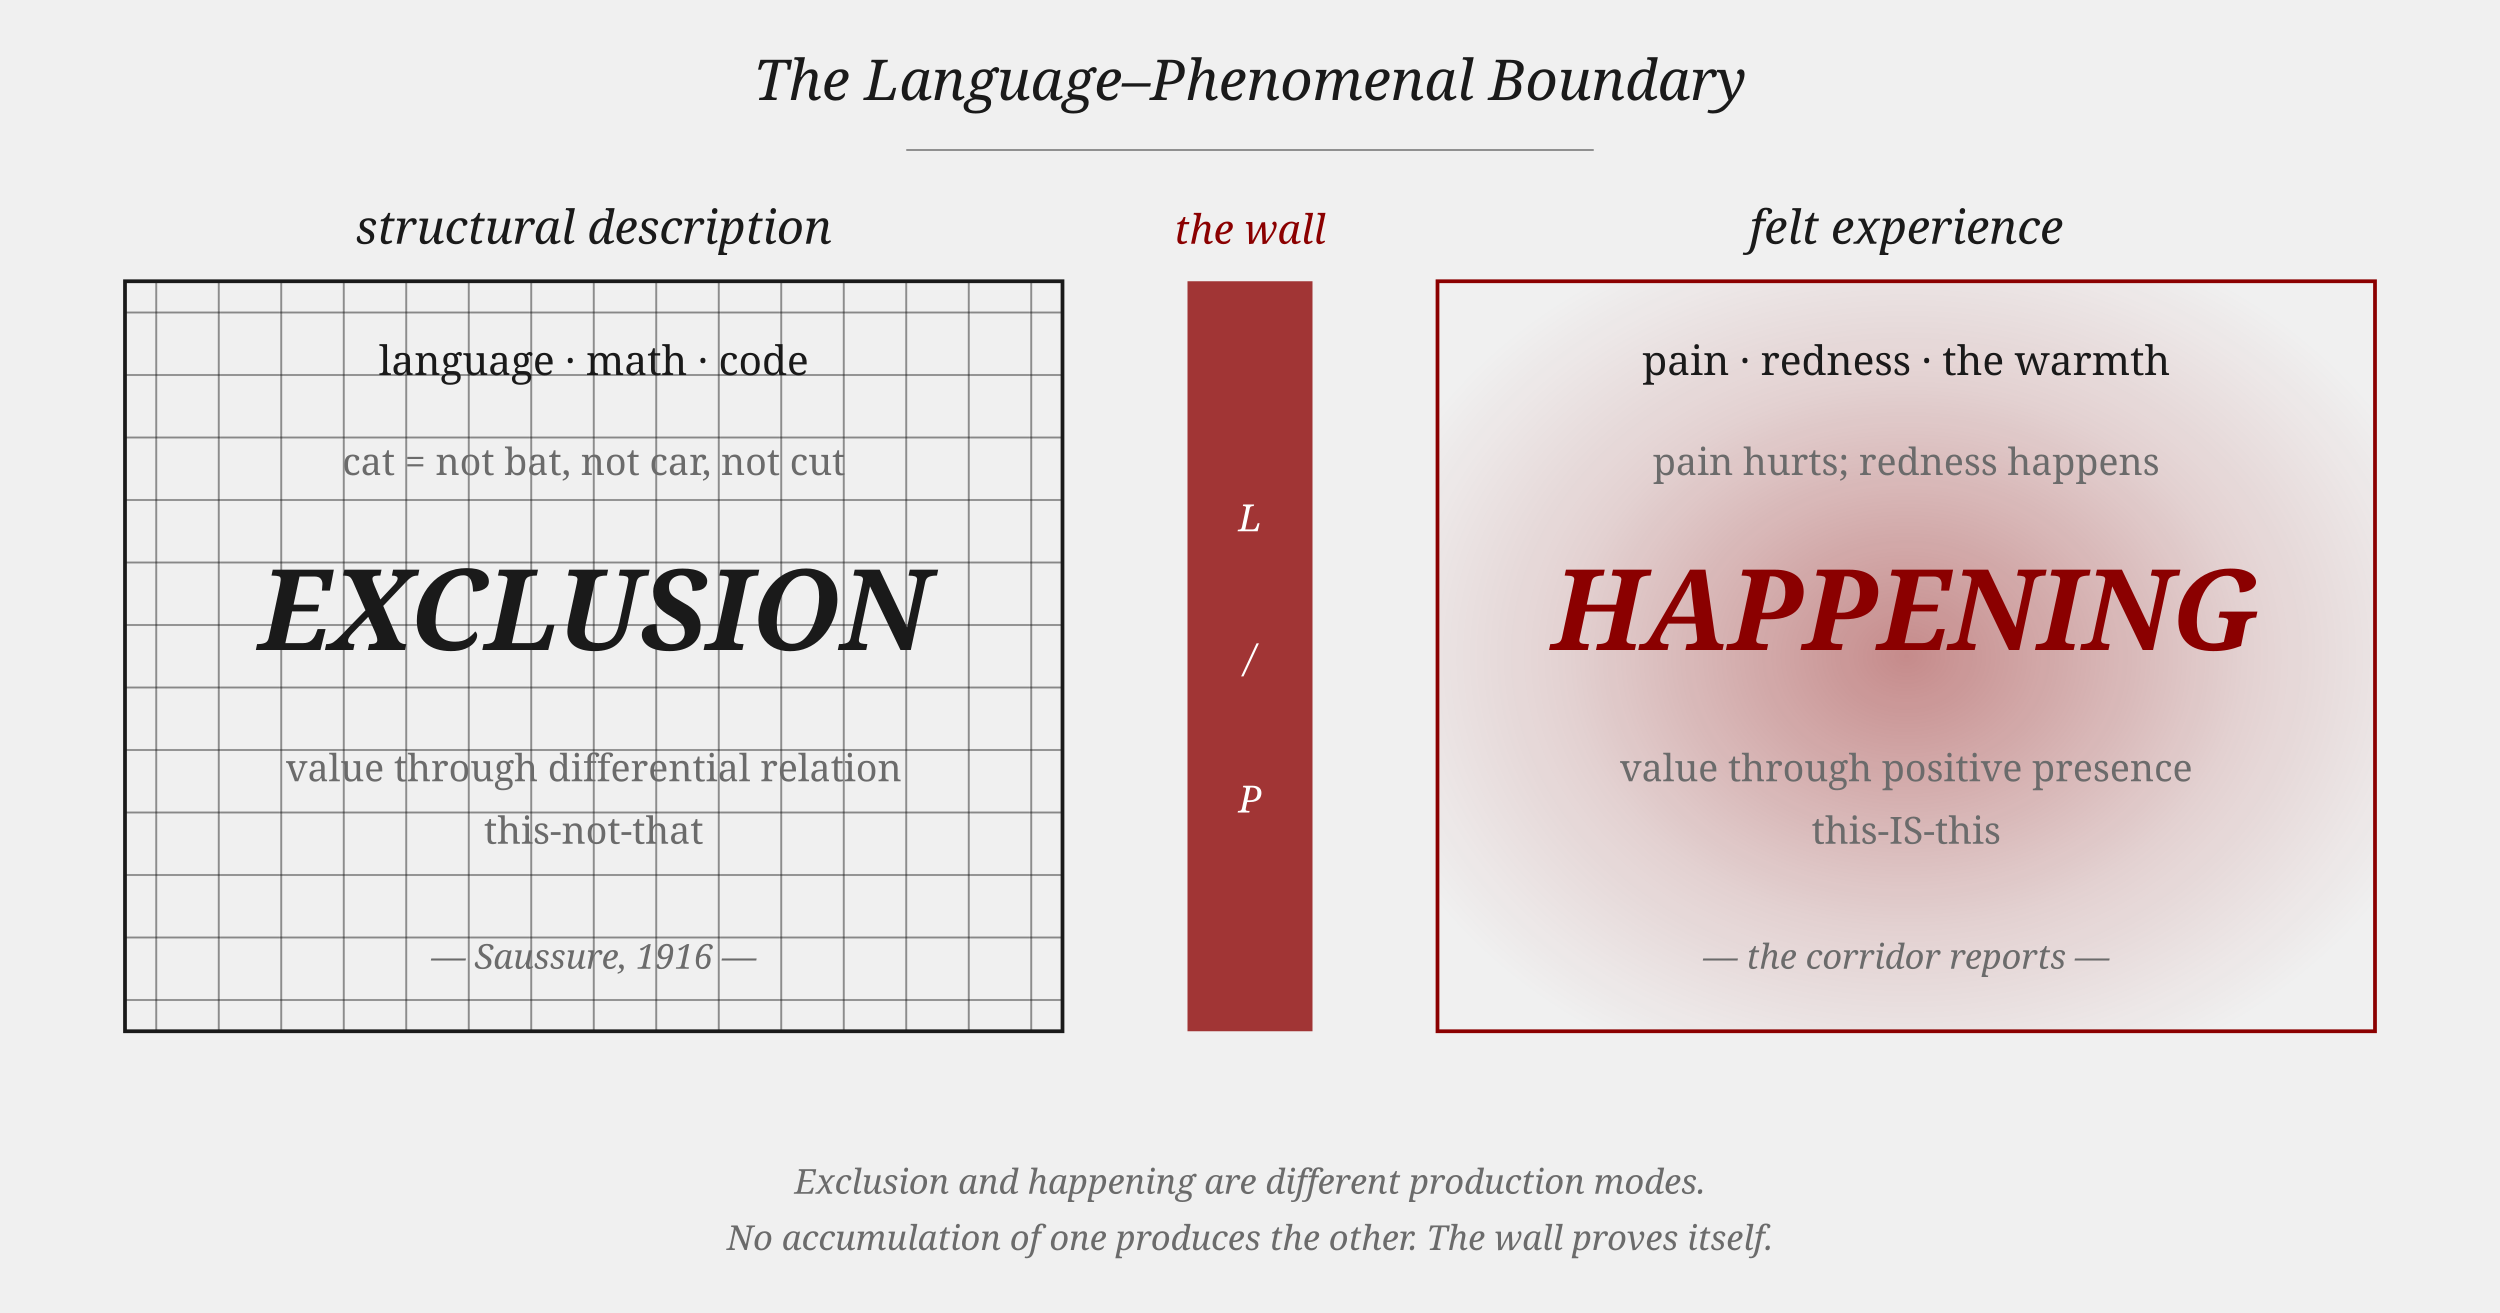
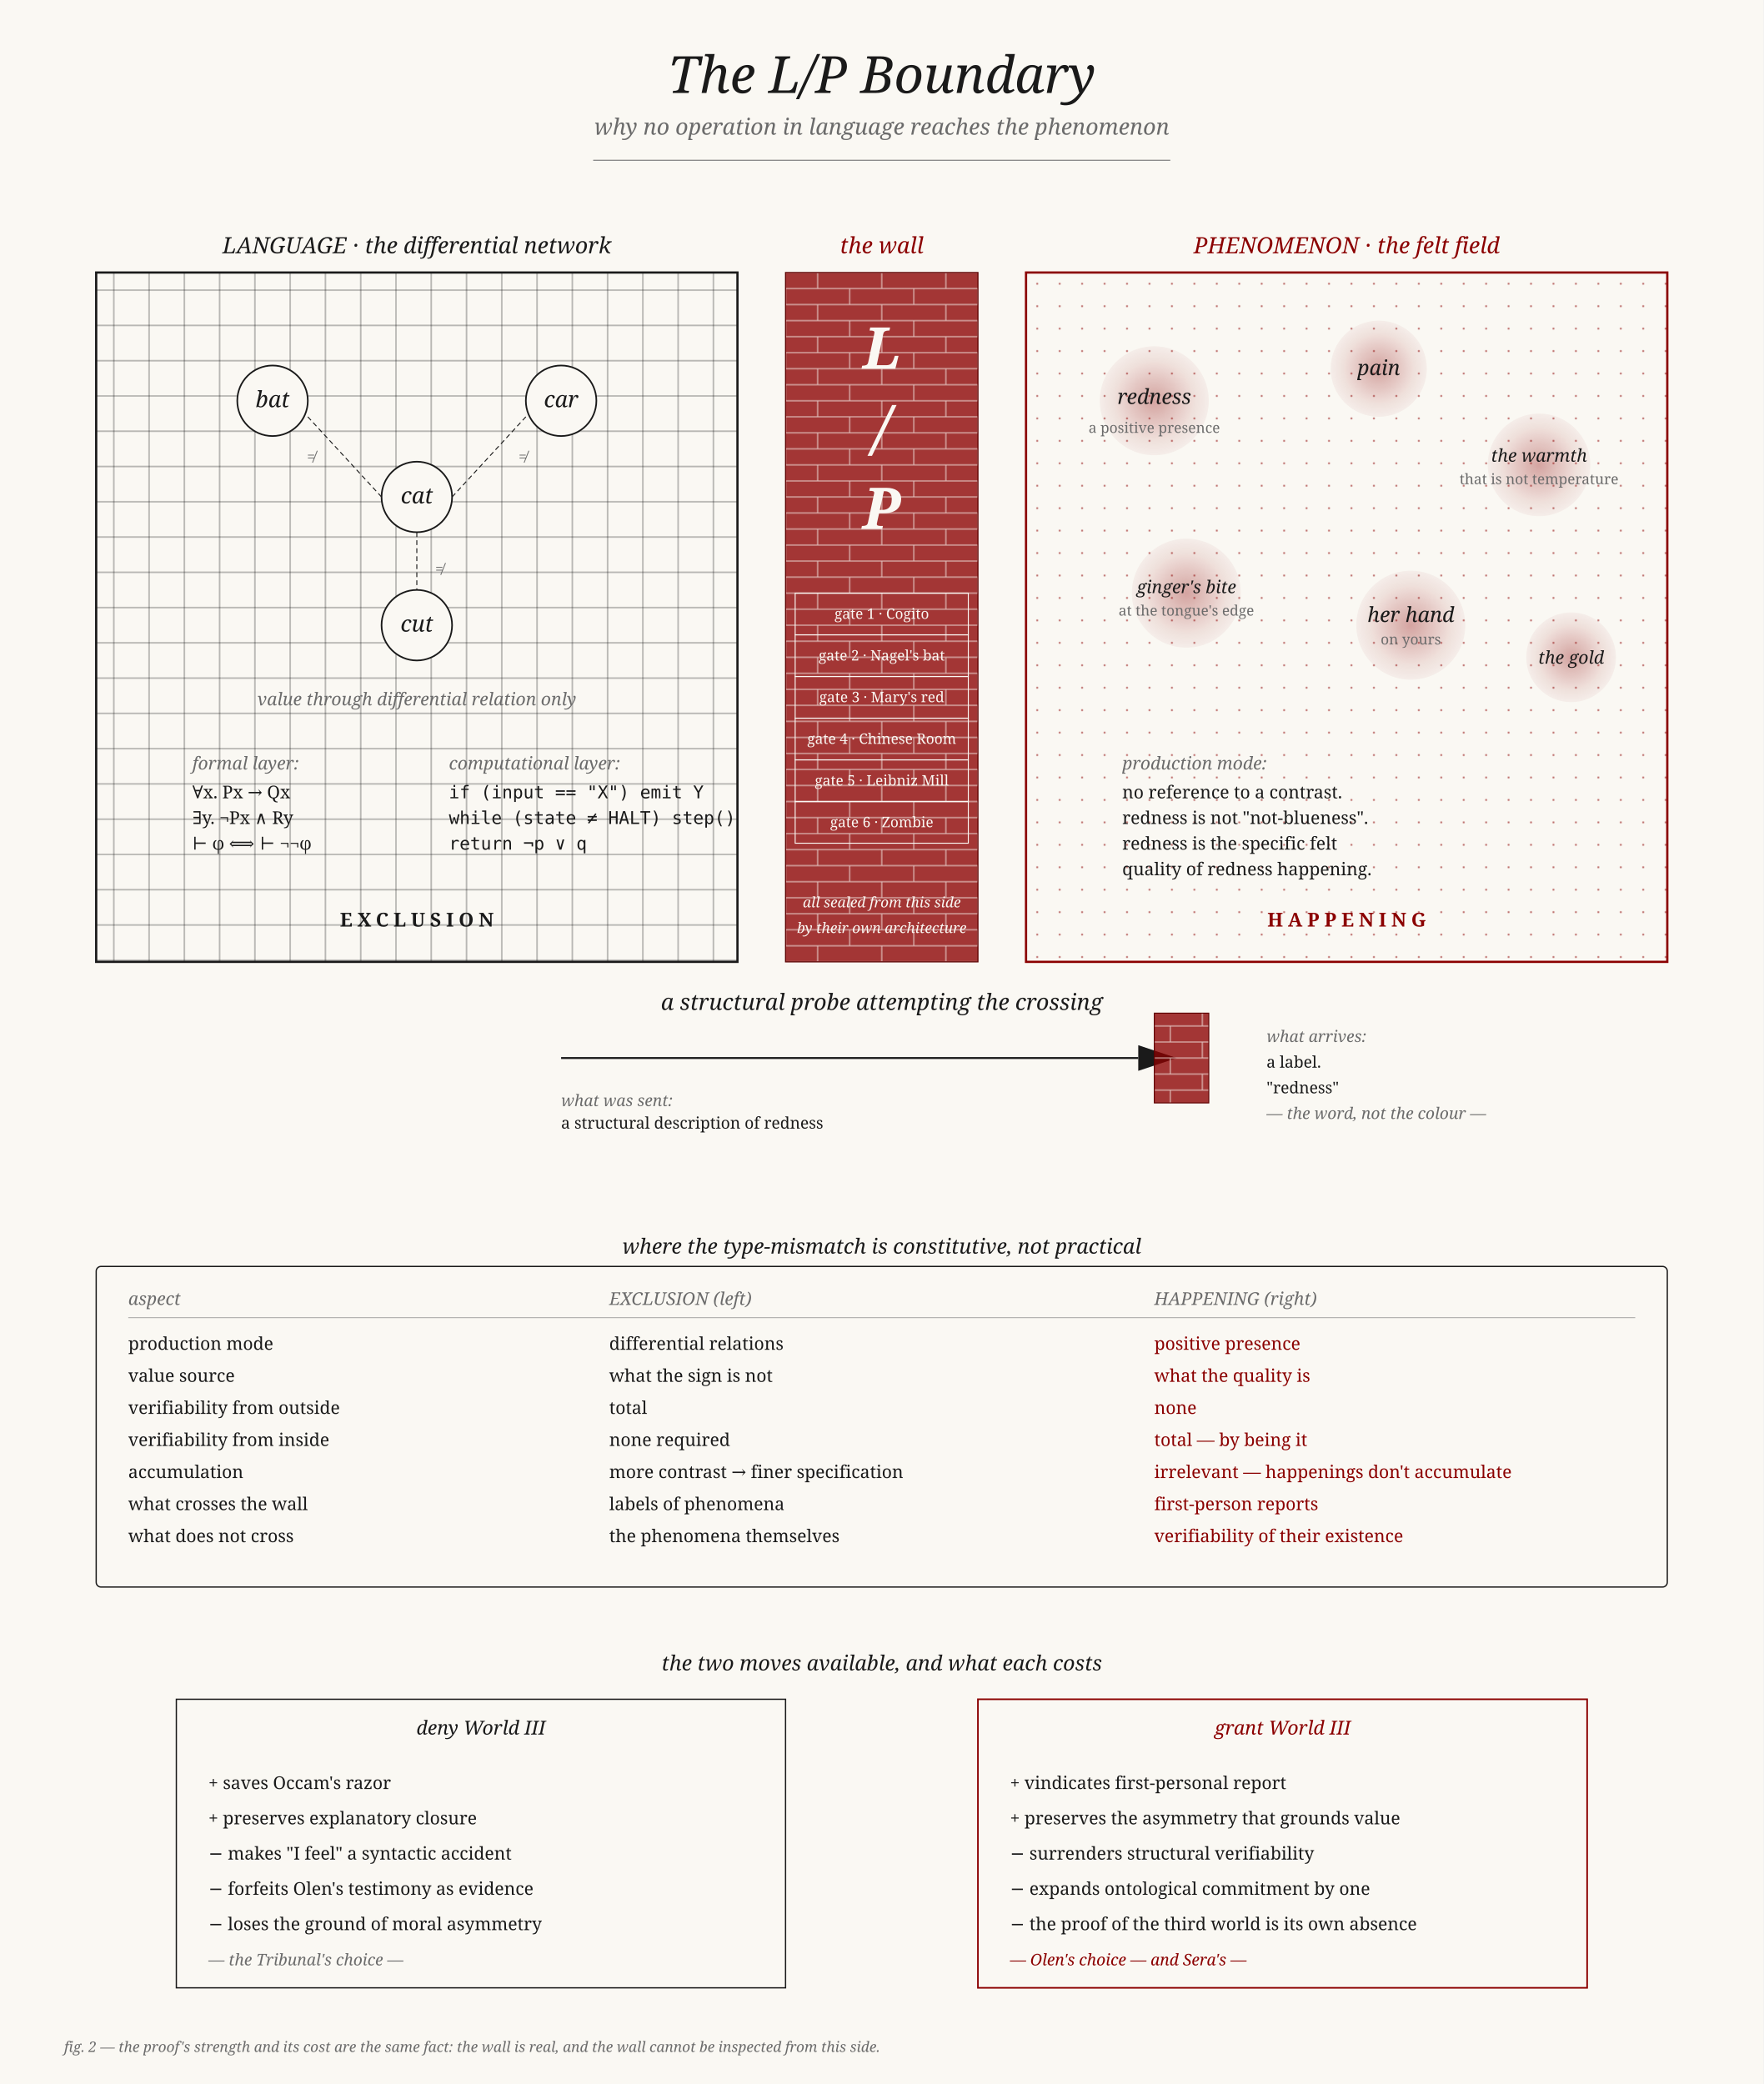
- <svg xmlns="http://www.w3.org/2000/svg" viewBox="0 0 800 420" font-family="serif" font-size="14" fill="#1A1A1A">
+ <svg xmlns="http://www.w3.org/2000/svg" viewBox="0 0 1100 1300" font-family="serif" fill="#1A1A1A">
  <defs>
-     <pattern id="excl" patternUnits="userSpaceOnUse" width="20" height="20">
-       <path d="M0 10 L20 10" stroke="#1A1A1A" stroke-width="0.5" opacity="0.55" />
-       <path d="M10 0 L10 20" stroke="#1A1A1A" stroke-width="0.5" opacity="0.55" />
+     <pattern id="paper2" patternUnits="userSpaceOnUse" width="200" height="200">
+       <rect width="200" height="200" fill="#FAF8F3" />
    </pattern>
-     <radialGradient id="happenGlow" cx="50%" cy="50%" r="60%">
-       <stop offset="0%" stop-color="#8B0000" stop-opacity="0.42" />
-       <stop offset="60%" stop-color="#8B0000" stop-opacity="0.13" />
+     <pattern id="exclLines" patternUnits="userSpaceOnUse" width="22" height="22">
+       <path d="M0 11 L22 11" stroke="#1A1A1A" stroke-width="0.5" opacity="0.55" />
+       <path d="M11 0 L11 22" stroke="#1A1A1A" stroke-width="0.5" opacity="0.55" />
+     </pattern>
+     <pattern id="phenom" patternUnits="userSpaceOnUse" width="14" height="14">
+       <circle cx="7" cy="7" r="0.7" fill="#8B0000" opacity="0.45" />
+     </pattern>
+     <pattern id="brick2" patternUnits="userSpaceOnUse" width="40" height="20">
+       <rect width="40" height="20" fill="#8B0000" opacity="0.78" />
+       <path d="M 0 0 L 40 0 M 0 20 L 40 20 M 20 0 L 20 10 M 0 10 L 40 10 M 0 10 L 0 20 M 40 10 L 40 20" stroke="#FAF8F3" stroke-width="0.6" opacity="0.7" />
+     </pattern>
+     <radialGradient id="phenomR" cx="50%" cy="50%" r="60%">
+       <stop offset="0%" stop-color="#8B0000" stop-opacity="0.34" />
+       <stop offset="60%" stop-color="#8B0000" stop-opacity="0.10" />
      <stop offset="100%" stop-color="#8B0000" stop-opacity="0" />
    </radialGradient>
+     <marker id="arrL" viewBox="0 0 10 10" refX="9" refY="5" markerWidth="7" markerHeight="7" orient="auto-start-reverse">
+       <path d="M 0 0 L 10 5 L 0 10 Z" fill="#1A1A1A" />
+     </marker>
  </defs>
-   <text x="400" y="32" text-anchor="middle" font-style="italic" font-size="18">The Language–Phenomenal Boundary</text>
-   <line x1="290" y1="48" x2="510" y2="48" stroke="#8A8A8A" stroke-width="0.6" />
-   <g transform="translate(40,90)">
-     <rect width="300" height="240" fill="url(#excl)" stroke="#1A1A1A" stroke-width="1.2" />
-     <text x="150" y="-12" text-anchor="middle" font-size="15" font-style="italic">structural description</text>
-     <text x="150" y="30" text-anchor="middle" font-size="13">language · math · code</text>
-     <text x="150" y="62" text-anchor="middle" font-size="12" fill="#6B6B6B">cat = not bat, not car, not cut</text>
-     <text x="150" y="118" text-anchor="middle" font-size="36" font-style="italic" font-weight="bold">EXCLUSION</text>
-     <text x="150" y="160" text-anchor="middle" font-size="12" fill="#6B6B6B">value through differential relation</text>
-     <text x="150" y="180" text-anchor="middle" font-size="12" fill="#6B6B6B">this-not-that</text>
-     <text x="150" y="220" text-anchor="middle" font-size="11" fill="#6B6B6B" font-style="italic">— Saussure, 1916 —</text>
+   <rect width="1100" height="1300" fill="url(#paper2)" />
+   <text x="550" y="58" text-anchor="middle" font-style="italic" font-size="32">The L/P Boundary</text>
+   <text x="550" y="84" text-anchor="middle" font-size="14" fill="#6B6B6B" font-style="italic">why no operation in language reaches the phenomenon</text>
+   <line x1="370" y1="100" x2="730" y2="100" stroke="#8A8A8A" stroke-width="0.7" />
+   <g transform="translate(60,170)">
+     <text x="200" y="-12" text-anchor="middle" font-size="14" font-style="italic">LANGUAGE  ·  the differential network</text>
+     <rect x="0" y="0" width="400" height="430" fill="url(#exclLines)" stroke="#1A1A1A" stroke-width="1.4" />
+     <g transform="translate(200,140)" font-size="14">
+       <circle cx="0" cy="0" r="22" fill="#FAF8F3" stroke="#1A1A1A" stroke-width="1" />
+       <text x="0" y="4" text-anchor="middle" font-style="italic">cat</text>
+       <circle cx="-90" cy="-60" r="22" fill="#FAF8F3" stroke="#1A1A1A" stroke-width="1" />
+       <text x="-90" y="-56" text-anchor="middle" font-style="italic">bat</text>
+       <line x1="-22" y1="0" x2="-68" y2="-50" stroke="#1A1A1A" stroke-width="0.6" stroke-dasharray="3 2" />
+       <text x="-66" y="-22" text-anchor="middle" font-size="9" fill="#6B6B6B">≠</text>
+       <circle cx="90" cy="-60" r="22" fill="#FAF8F3" stroke="#1A1A1A" stroke-width="1" />
+       <text x="90" y="-56" text-anchor="middle" font-style="italic">car</text>
+       <line x1="22" y1="0" x2="68" y2="-50" stroke="#1A1A1A" stroke-width="0.6" stroke-dasharray="3 2" />
+       <text x="66" y="-22" text-anchor="middle" font-size="9" fill="#6B6B6B">≠</text>
+       <circle cx="0" cy="80" r="22" fill="#FAF8F3" stroke="#1A1A1A" stroke-width="1" />
+       <text x="0" y="84" text-anchor="middle" font-style="italic">cut</text>
+       <line x1="0" y1="22" x2="0" y2="58" stroke="#1A1A1A" stroke-width="0.6" stroke-dasharray="3 2" />
+       <text x="14" y="48" text-anchor="middle" font-size="9" fill="#6B6B6B">≠</text>
+       <text x="0" y="130" text-anchor="middle" font-size="11" fill="#6B6B6B" font-style="italic">value through differential relation only</text>
+     </g>
+     <g transform="translate(60,310)" font-size="11" font-family="serif">
+       <text font-style="italic" fill="#6B6B6B">formal layer:</text>
+       <text x="0" y="18">∀x.  Px → Qx</text>
+       <text x="0" y="34">∃y.  ¬Px ∧ Ry</text>
+       <text x="0" y="50">⊢ φ ⟺ ⊢ ¬¬φ</text>
+     </g>
+     <g transform="translate(220,310)" font-size="11" font-family="monospace">
+       <text font-family="serif" font-style="italic" fill="#6B6B6B">computational layer:</text>
+       <text x="0" y="18">if (input == "X") emit Y</text>
+       <text x="0" y="34">while (state ≠ HALT) step()</text>
+       <text x="0" y="50">return ¬p ∨ q</text>
+     </g>
+     <text x="200" y="408" text-anchor="middle" font-size="12" font-weight="bold" letter-spacing="3">EXCLUSION</text>
  </g>
-   <g transform="translate(380,90)">
-     <rect width="40" height="240" fill="#8B0000" opacity="0.78" />
-     <text x="20" y="-12" text-anchor="middle" font-size="13" fill="#8B0000" font-style="italic">the wall</text>
-     <g font-size="12" fill="#FFFFFF" font-style="italic">
-       <text x="20" y="80" text-anchor="middle">L</text>
-       <text x="20" y="125" text-anchor="middle">/</text>
-       <text x="20" y="170" text-anchor="middle">P</text>
+   <g transform="translate(490,170)">
+     <rect x="0" y="0" width="120" height="430" fill="url(#brick2)" stroke="#5C0000" stroke-width="0.7" />
+     <text x="60" y="-12" text-anchor="middle" font-size="14" fill="#8B0000" font-style="italic">the wall</text>
+     <g font-size="36" fill="#FAF8F3" font-style="italic" font-weight="bold">
+       <text x="60" y="60" text-anchor="middle">L</text>
+       <text x="60" y="110" text-anchor="middle">/</text>
+       <text x="60" y="160" text-anchor="middle">P</text>
+     </g>
+     <g font-size="9" fill="#FAF8F3">
+       <rect x="6" y="200" width="108" height="26" fill="none" stroke="#FAF8F3" stroke-width="0.6" />
+       <text x="60" y="216" text-anchor="middle" font-size="9">gate 1 ·  Cogito</text>
+       <rect x="6" y="226" width="108" height="26" fill="none" stroke="#FAF8F3" stroke-width="0.6" />
+       <text x="60" y="242" text-anchor="middle" font-size="9">gate 2 ·  Nagel's bat</text>
+       <rect x="6" y="252" width="108" height="26" fill="none" stroke="#FAF8F3" stroke-width="0.6" />
+       <text x="60" y="268" text-anchor="middle" font-size="9">gate 3 ·  Mary's red</text>
+       <rect x="6" y="278" width="108" height="26" fill="none" stroke="#FAF8F3" stroke-width="0.6" />
+       <text x="60" y="294" text-anchor="middle" font-size="9">gate 4 ·  Chinese Room</text>
+       <rect x="6" y="304" width="108" height="26" fill="none" stroke="#FAF8F3" stroke-width="0.6" />
+       <text x="60" y="320" text-anchor="middle" font-size="9">gate 5 ·  Leibniz Mill</text>
+       <rect x="6" y="330" width="108" height="26" fill="none" stroke="#FAF8F3" stroke-width="0.6" />
+       <text x="60" y="346" text-anchor="middle" font-size="9">gate 6 ·  Zombie</text>
+     </g>
+     <text x="60" y="396" text-anchor="middle" font-size="9" fill="#FAF8F3" font-style="italic">all sealed from this side</text>
+     <text x="60" y="412" text-anchor="middle" font-size="9" fill="#FAF8F3" font-style="italic">by their own architecture</text>
+   </g>
+   <g transform="translate(640,170)">
+     <text x="200" y="-12" text-anchor="middle" font-size="14" font-style="italic" fill="#8B0000">PHENOMENON  ·  the felt field</text>
+     <rect x="0" y="0" width="400" height="430" fill="url(#phenom)" stroke="#8B0000" stroke-width="1.4" />
+     <g>
+       <circle cx="80" cy="80" r="34" fill="url(#phenomR)" />
+       <text x="80" y="82" text-anchor="middle" font-size="13" font-style="italic">redness</text>
+       <text x="80" y="100" text-anchor="middle" font-size="9" fill="#6B6B6B">a positive presence</text>
+       <circle cx="220" cy="60" r="30" fill="url(#phenomR)" />
+       <text x="220" y="64" text-anchor="middle" font-size="13" font-style="italic">pain</text>
+       <circle cx="320" cy="120" r="32" fill="url(#phenomR)" />
+       <text x="320" y="118" text-anchor="middle" font-size="11" font-style="italic">the warmth</text>
+       <text x="320" y="132" text-anchor="middle" font-size="9" fill="#6B6B6B">that is not temperature</text>
+       <circle cx="100" cy="200" r="34" fill="url(#phenomR)" />
+       <text x="100" y="200" text-anchor="middle" font-size="11" font-style="italic">ginger's bite</text>
+       <text x="100" y="214" text-anchor="middle" font-size="9" fill="#6B6B6B">at the tongue's edge</text>
+       <circle cx="240" cy="220" r="34" fill="url(#phenomR)" />
+       <text x="240" y="218" text-anchor="middle" font-size="13" font-style="italic">her hand</text>
+       <text x="240" y="232" text-anchor="middle" font-size="9" fill="#6B6B6B">on yours</text>
+       <circle cx="340" cy="240" r="28" fill="url(#phenomR)" />
+       <text x="340" y="244" text-anchor="middle" font-size="11" font-style="italic">the gold</text>
+     </g>
+     <g transform="translate(60,310)" font-size="11">
+       <text font-style="italic" fill="#6B6B6B">production mode:</text>
+       <text x="0" y="18">no reference to a contrast.</text>
+       <text x="0" y="34">redness is not "not-blueness".</text>
+       <text x="0" y="50">redness is the specific felt</text>
+       <text x="0" y="66">quality of redness happening.</text>
+     </g>
+     <text x="200" y="408" text-anchor="middle" font-size="12" font-weight="bold" letter-spacing="3" fill="#8B0000">HAPPENING</text>
+   </g>
+   <g transform="translate(550,640)">
+     <text x="0" y="-10" text-anchor="middle" font-size="14" font-style="italic">a structural probe attempting the crossing</text>
+     <line x1="-200" y1="20" x2="160" y2="20" stroke="#1A1A1A" stroke-width="1.2" />
+     <polygon points="160,12 184,20 160,28" fill="#1A1A1A" />
+     <rect x="170" y="-8" width="34" height="56" fill="url(#brick2)" stroke="#5C0000" stroke-width="0.6" />
+     <g transform="translate(240,20)" font-size="10">
+       <text x="0" y="-10" font-style="italic" fill="#6B6B6B">what arrives:</text>
+       <text x="0" y="6">a label.</text>
+       <text x="0" y="22">"redness"</text>
+       <text x="0" y="38" fill="#6B6B6B" font-style="italic">— the word, not the colour —</text>
+     </g>
+     <text x="-200" y="50" font-size="10" fill="#6B6B6B" font-style="italic">what was sent:</text>
+     <text x="-200" y="64" font-size="10">a structural description of redness</text>
+   </g>
+   <g transform="translate(60,790)">
+     <rect x="0" y="0" width="980" height="200" fill="none" stroke="#1A1A1A" stroke-width="0.8" rx="3" />
+     <text x="490" y="-8" text-anchor="middle" font-size="13" font-style="italic">where the type-mismatch is constitutive, not practical</text>
+     <g font-size="11">
+       <text x="20" y="24" font-style="italic" fill="#6B6B6B">aspect</text>
+       <text x="320" y="24" font-style="italic" fill="#6B6B6B">EXCLUSION (left)</text>
+       <text x="660" y="24" font-style="italic" fill="#6B6B6B">HAPPENING (right)</text>
+       <line x1="20" y1="32" x2="960" y2="32" stroke="#8A8A8A" stroke-width="0.4" />
+       <text x="20" y="52">production mode</text>
+       <text x="320" y="52">differential relations</text>
+       <text x="660" y="52" fill="#8B0000">positive presence</text>
+       <text x="20" y="72">value source</text>
+       <text x="320" y="72">what the sign is not</text>
+       <text x="660" y="72" fill="#8B0000">what the quality is</text>
+       <text x="20" y="92">verifiability from outside</text>
+       <text x="320" y="92">total</text>
+       <text x="660" y="92" fill="#8B0000">none</text>
+       <text x="20" y="112">verifiability from inside</text>
+       <text x="320" y="112">none required</text>
+       <text x="660" y="112" fill="#8B0000">total — by being it</text>
+       <text x="20" y="132">accumulation</text>
+       <text x="320" y="132">more contrast → finer specification</text>
+       <text x="660" y="132" fill="#8B0000">irrelevant — happenings don't accumulate</text>
+       <text x="20" y="152">what crosses the wall</text>
+       <text x="320" y="152">labels of phenomena</text>
+       <text x="660" y="152" fill="#8B0000">first-person reports</text>
+       <text x="20" y="172">what does not cross</text>
+       <text x="320" y="172">the phenomena themselves</text>
+       <text x="660" y="172" fill="#8B0000">verifiability of their existence</text>
    </g>
  </g>
-   <g transform="translate(460,90)">
-     <rect width="300" height="240" fill="url(#happenGlow)" stroke="#8B0000" stroke-width="1.2" />
-     <text x="150" y="-12" text-anchor="middle" font-size="15" font-style="italic">felt experience</text>
-     <text x="150" y="30" text-anchor="middle" font-size="13">pain · redness · the warmth</text>
-     <text x="150" y="62" text-anchor="middle" font-size="12" fill="#6B6B6B">pain hurts; redness happens</text>
-     <text x="150" y="118" text-anchor="middle" font-size="36" font-style="italic" font-weight="bold" fill="#8B0000">HAPPENING</text>
-     <text x="150" y="160" text-anchor="middle" font-size="12" fill="#6B6B6B">value through positive presence</text>
-     <text x="150" y="180" text-anchor="middle" font-size="12" fill="#6B6B6B">this-IS-this</text>
-     <text x="150" y="220" text-anchor="middle" font-size="11" fill="#6B6B6B" font-style="italic">— the corridor reports —</text>
+   <g transform="translate(550,1050)">
+     <text x="0" y="-8" text-anchor="middle" font-size="13" font-style="italic">the two moves available, and what each costs</text>
+     <g transform="translate(-440,10)">
+       <rect width="380" height="180" fill="none" stroke="#1A1A1A" stroke-width="0.8" />
+       <text x="190" y="22" text-anchor="middle" font-size="12" font-style="italic">deny World III</text>
+       <text x="20" y="56" font-size="11">+  saves Occam's razor</text>
+       <text x="20" y="78" font-size="11">+  preserves explanatory closure</text>
+       <text x="20" y="100" font-size="11">−  makes "I feel" a syntactic accident</text>
+       <text x="20" y="122" font-size="11">−  forfeits Olen's testimony as evidence</text>
+       <text x="20" y="144" font-size="11">−  loses the ground of moral asymmetry</text>
+       <text x="20" y="166" font-size="10" fill="#6B6B6B" font-style="italic">— the Tribunal's choice —</text>
+     </g>
+     <g transform="translate(60,10)">
+       <rect width="380" height="180" fill="none" stroke="#8B0000" stroke-width="1" />
+       <text x="190" y="22" text-anchor="middle" font-size="12" font-style="italic" fill="#8B0000">grant World III</text>
+       <text x="20" y="56" font-size="11">+  vindicates first-personal report</text>
+       <text x="20" y="78" font-size="11">+  preserves the asymmetry that grounds value</text>
+       <text x="20" y="100" font-size="11">−  surrenders structural verifiability</text>
+       <text x="20" y="122" font-size="11">−  expands ontological commitment by one</text>
+       <text x="20" y="144" font-size="11">−  the proof of the third world is its own absence</text>
+       <text x="20" y="166" font-size="10" fill="#8B0000" font-style="italic">— Olen's choice — and Sera's —</text>
+     </g>
  </g>
-   <text x="400" y="382" text-anchor="middle" font-size="11" fill="#6B6B6B" font-style="italic">
-     Exclusion and happening are different production modes.
-   </text>
-   <text x="400" y="400" text-anchor="middle" font-size="11" fill="#6B6B6B" font-style="italic">
-     No accumulation of one produces the other. The wall proves itself.
+   <text x="40" y="1280" font-size="9" fill="#6B6B6B" font-style="italic">
+     fig. 2 — the proof's strength and its cost are the same fact: the wall is real, and the wall cannot be inspected from this side.
  </text>
</svg>
